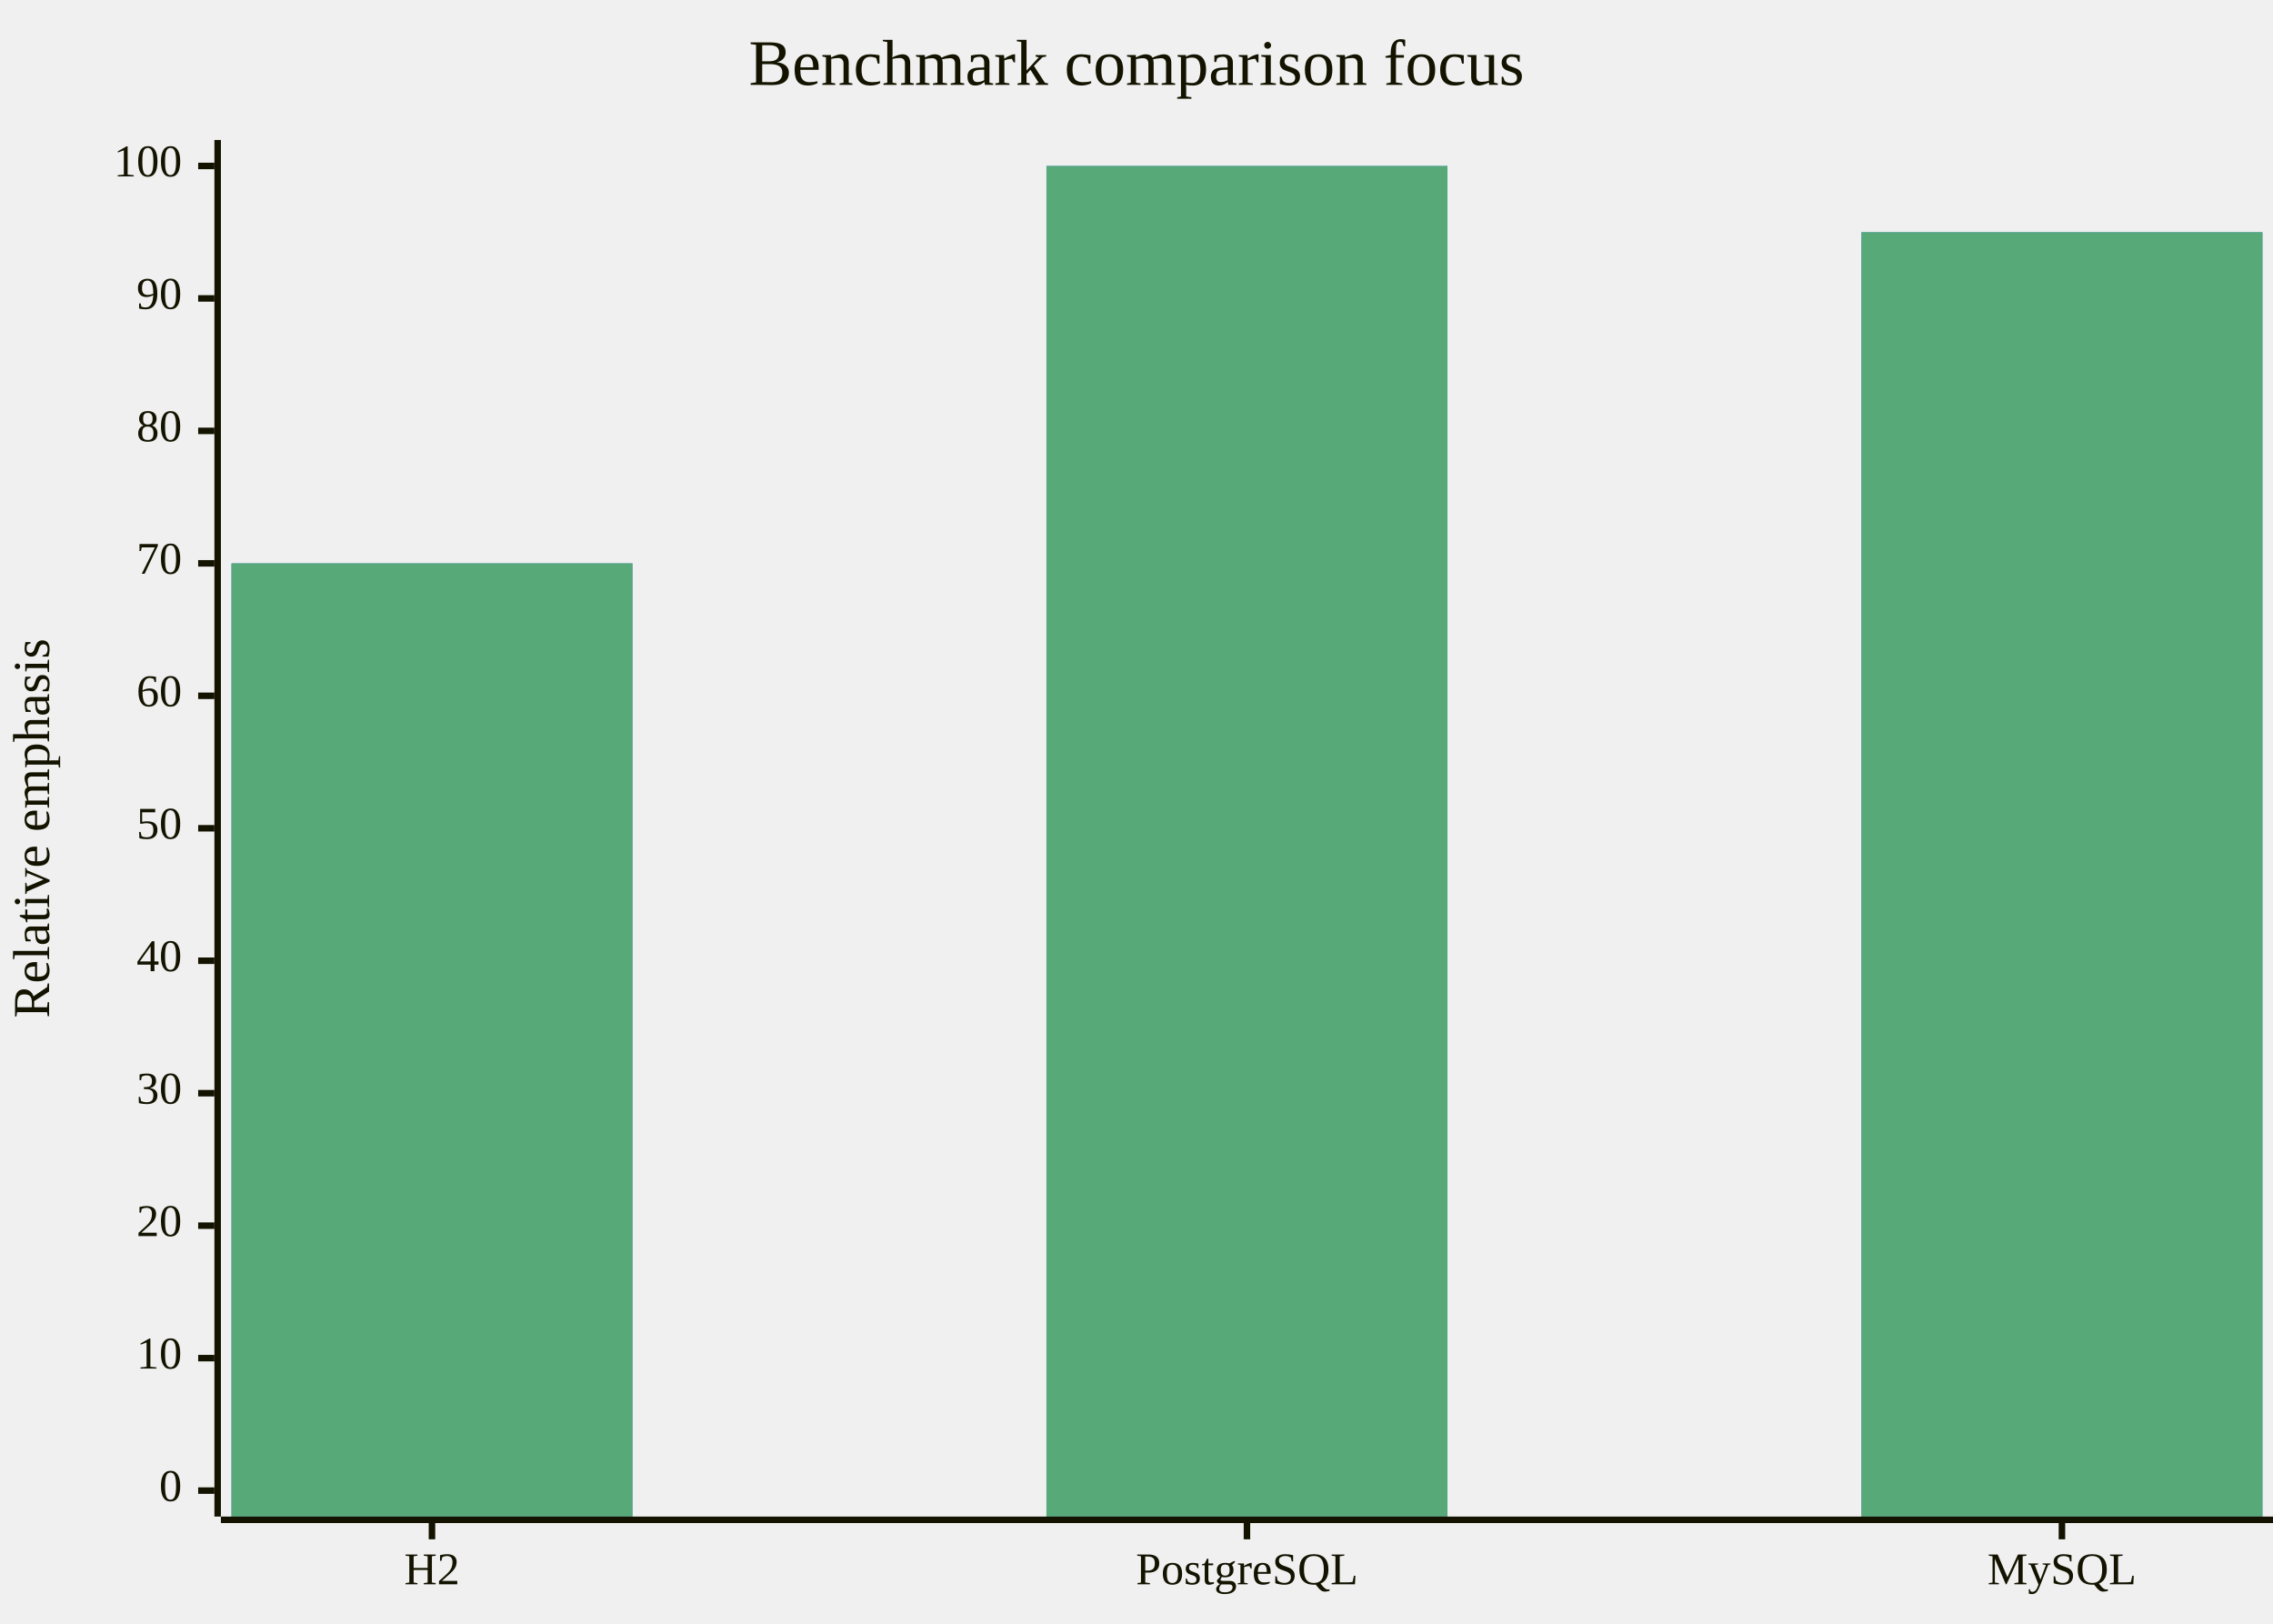
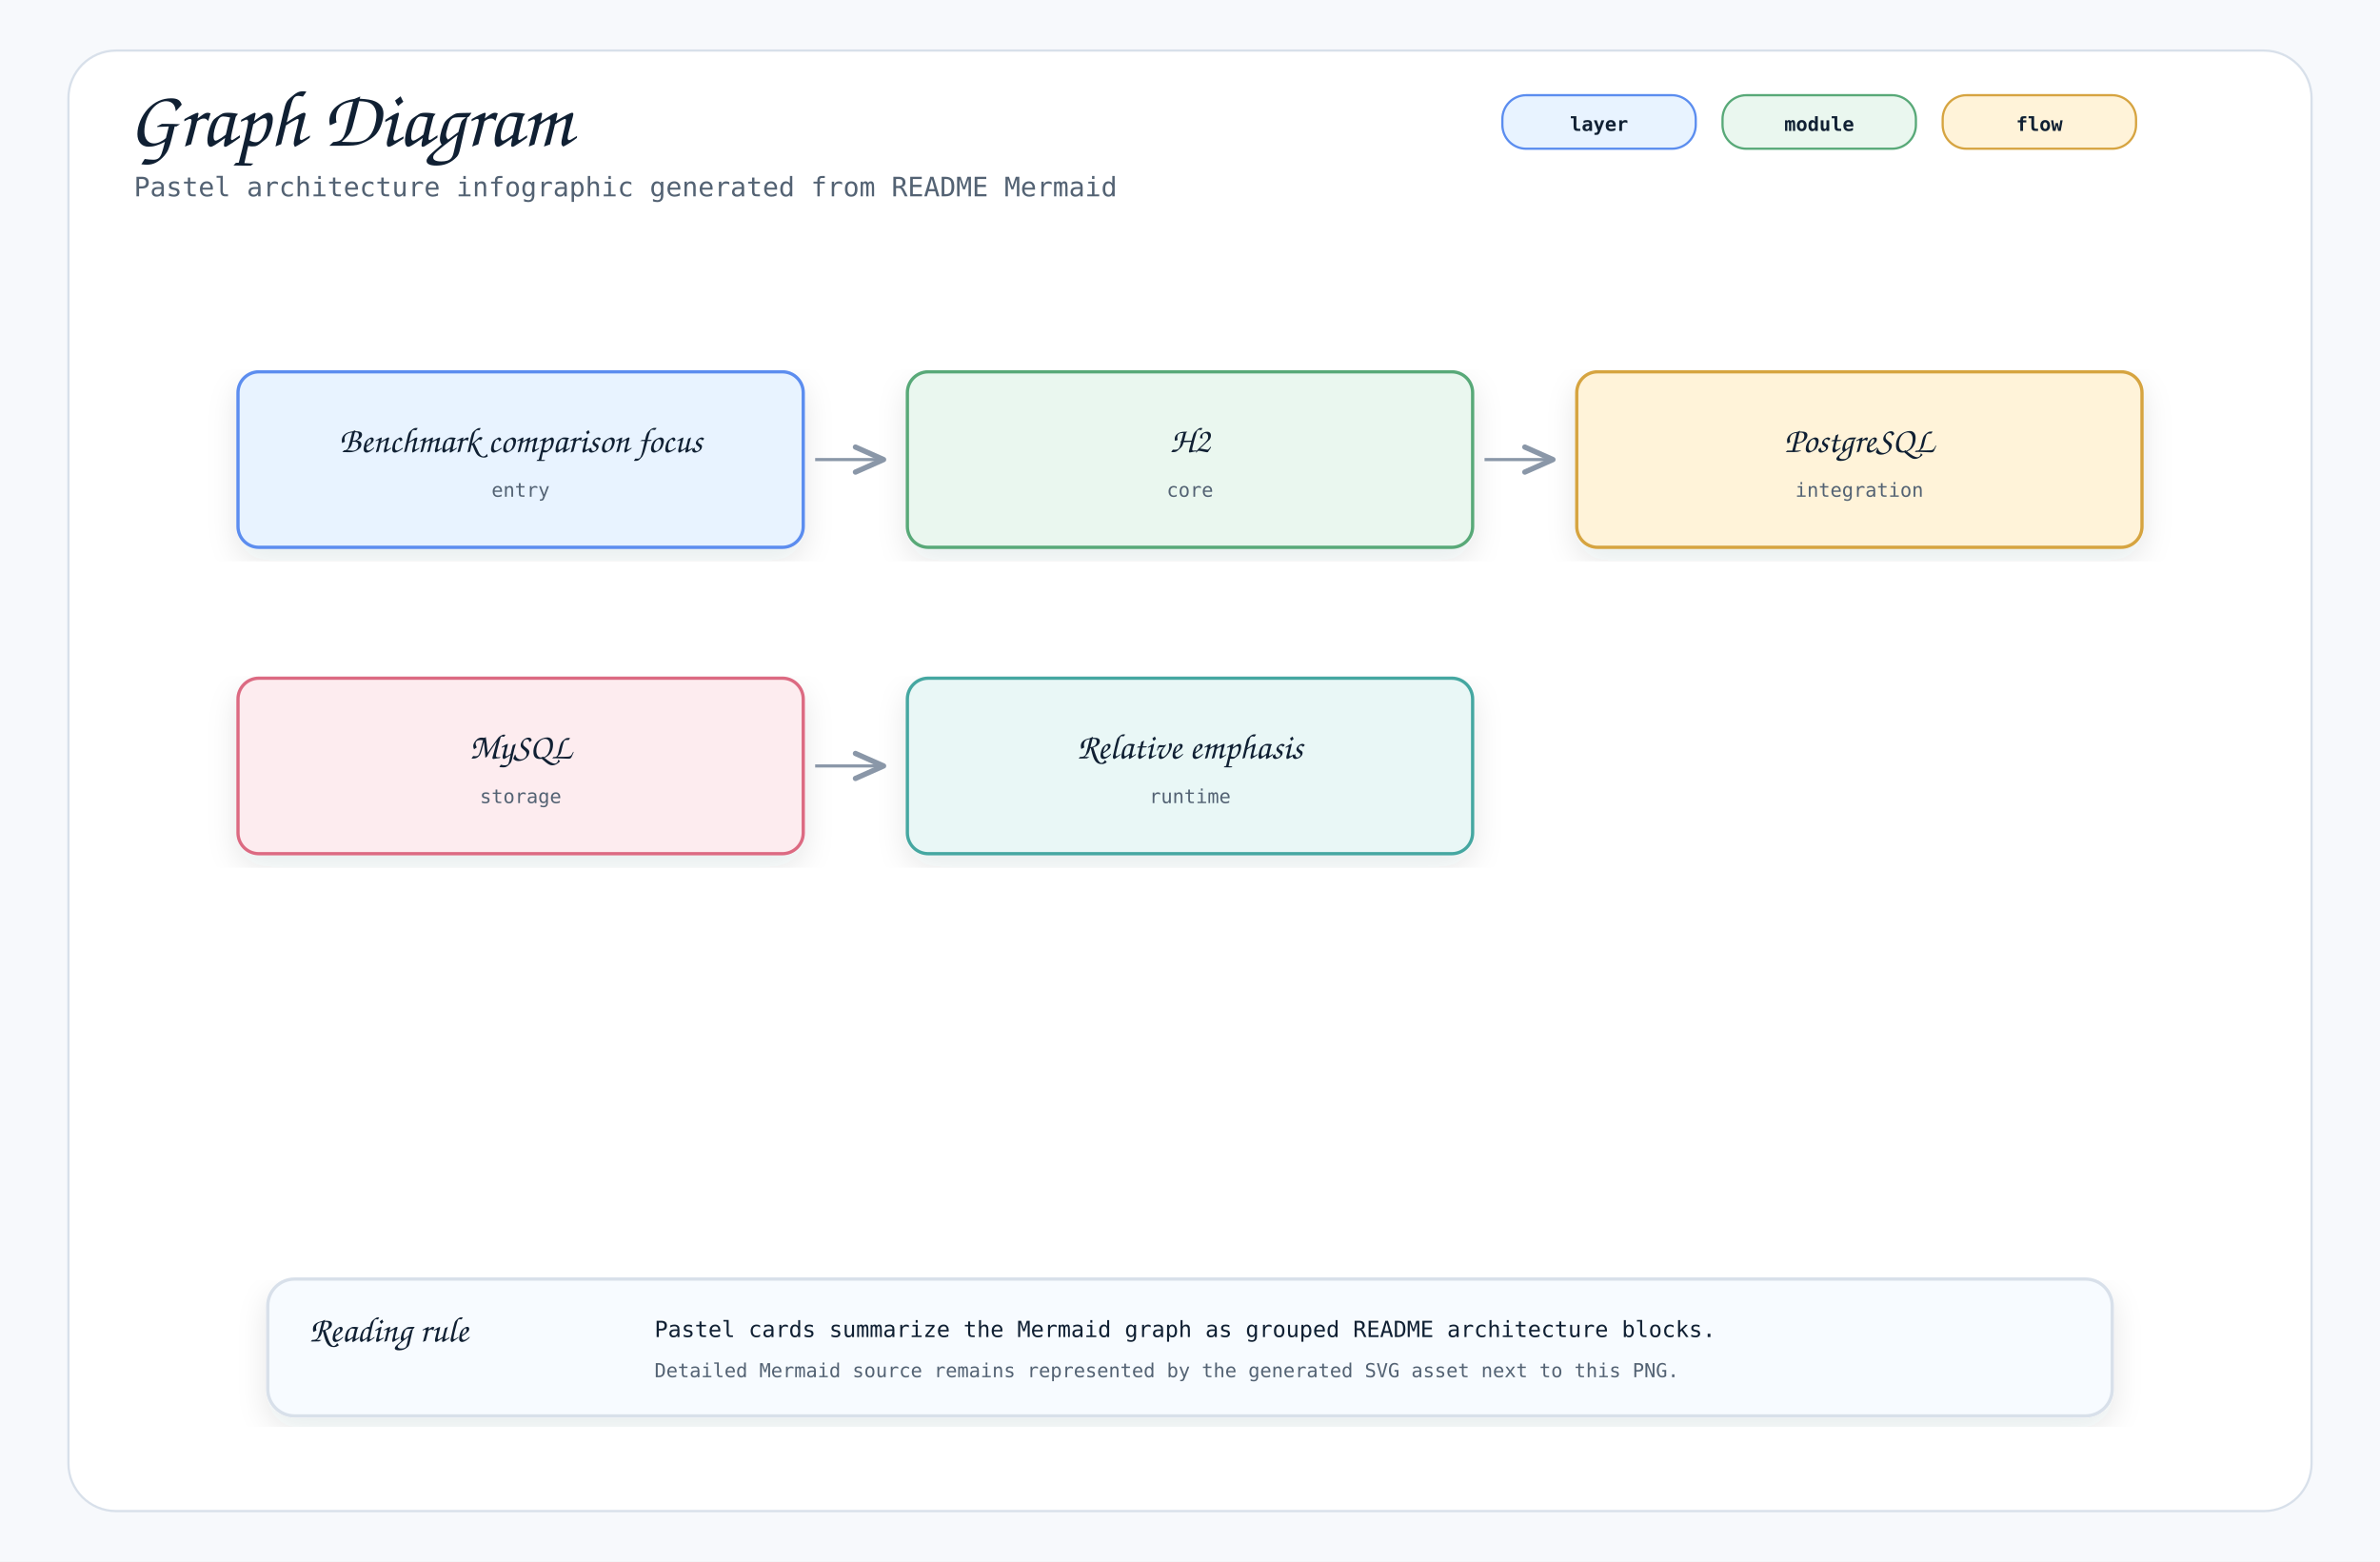
- <svg xmlns="http://www.w3.org/2000/svg" id="my-svg" width="100%" style="max-width: 700px; background-color: transparent;" viewBox="0 0 700 500" role="graphics-document document" aria-roledescription="xychart">
-   <style>#my-svg{font-size:16px;fill:#102033;}@keyframes edge-animation-frame{from{stroke-dashoffset:0;}}@keyframes dash{to{stroke-dashoffset:0;}}#my-svg .edge-animation-slow{stroke-dasharray:9,5!important;stroke-dashoffset:900;animation:dash 50s linear infinite;stroke-linecap:round;}#my-svg .edge-animation-fast{stroke-dasharray:9,5!important;stroke-dashoffset:900;animation:dash 20s linear infinite;stroke-linecap:round;}#my-svg .error-icon{fill:#FFF3D9;}#my-svg .error-text{fill:#102033;stroke:#102033;}#my-svg .edge-thickness-normal{stroke-width:1px;}#my-svg .edge-thickness-thick{stroke-width:3.5px;}#my-svg .edge-pattern-solid{stroke-dasharray:0;}#my-svg .edge-thickness-invisible{stroke-width:0;fill:none;}#my-svg .edge-pattern-dashed{stroke-dasharray:3;}#my-svg .edge-pattern-dotted{stroke-dasharray:2;}#my-svg .marker{fill:#7A8794;stroke:#7A8794;}#my-svg .marker.cross{stroke:#7A8794;}#my-svg svg{font-size:16px;}#my-svg p{margin:0;}#my-svg .node .neo-node{stroke:#5B8DEF;}#my-svg [data-look="neo"].node rect,#my-svg [data-look="neo"].cluster rect,#my-svg [data-look="neo"].node polygon{stroke:url(#my-svg-gradient);filter:drop-shadow( 1px 2px 2px rgba(185,185,185,1));}#my-svg [data-look="neo"].node path{stroke:url(#my-svg-gradient);stroke-width:1px;}#my-svg [data-look="neo"].node .outer-path{filter:drop-shadow( 1px 2px 2px rgba(185,185,185,1));}#my-svg [data-look="neo"].node .neo-line path{stroke:#5B8DEF;filter:none;}#my-svg [data-look="neo"].node circle{stroke:url(#my-svg-gradient);filter:drop-shadow( 1px 2px 2px rgba(185,185,185,1));}#my-svg [data-look="neo"].node circle .state-start{fill:#000000;}#my-svg [data-look="neo"].icon-shape .icon{fill:url(#my-svg-gradient);filter:drop-shadow( 1px 2px 2px rgba(185,185,185,1));}#my-svg [data-look="neo"].icon-shape .icon-neo path{stroke:url(#my-svg-gradient);filter:drop-shadow( 1px 2px 2px rgba(185,185,185,1));}#my-svg :root{--mermaid-font-family:"trebuchet ms",verdana,arial,sans-serif;}</style>
-   <g />
-   <g class="main">
-     <rect width="700" height="500" class="background" fill="transparent" />
-     <g class="chart-title">
-       <text x="0" y="0" fill="#131300" font-size="20" dominant-baseline="middle" text-anchor="middle" transform="translate(350, 21.55078) rotate(0)">Benchmark comparison focus</text>
-     </g>
-     <g class="plot">
-       <g class="bar-plot-0">
-         <rect x="71.281" y="173.471" width="123.5" height="293.529" fill="#5B8DEF" stroke="#5B8DEF" stroke-width="0" />
-         <rect x="322.266" y="51.102" width="123.5" height="415.898" fill="#5B8DEF" stroke="#5B8DEF" stroke-width="0" />
-         <rect x="573.25" y="71.496" width="123.5" height="395.504" fill="#5B8DEF" stroke="#5B8DEF" stroke-width="0" />
-       </g>
-       <g class="bar-plot-1">
-         <rect x="71.281" y="173.471" width="123.5" height="293.529" fill="#58A978" stroke="#58A978" stroke-width="0" />
-         <rect x="322.266" y="51.102" width="123.5" height="415.898" fill="#58A978" stroke="#58A978" stroke-width="0" />
-         <rect x="573.25" y="71.496" width="123.5" height="395.504" fill="#58A978" stroke="#58A978" stroke-width="0" />
-       </g>
-     </g>
-     <g class="bottom-axis">
-       <g class="axis-line">
-         <path d="M 68.031,468 L 700,468" fill="none" stroke="#131300" stroke-width="2" />
-       </g>
-       <g class="label">
-         <text x="0" y="0" fill="#131300" font-size="14" dominant-baseline="text-before-edge" text-anchor="middle" transform="translate(133.0313, 479) rotate(0)">H2</text>
-         <text x="0" y="0" fill="#131300" font-size="14" dominant-baseline="text-before-edge" text-anchor="middle" transform="translate(384.0156, 479) rotate(0)">PostgreSQL</text>
-         <text x="0" y="0" fill="#131300" font-size="14" dominant-baseline="text-before-edge" text-anchor="middle" transform="translate(635, 479) rotate(0)">MySQL</text>
-       </g>
-       <g class="ticks">
-         <path d="M 133.031,469 L 133.031,474" fill="none" stroke="#131300" stroke-width="2" />
-         <path d="M 384.016,469 L 384.016,474" fill="none" stroke="#131300" stroke-width="2" />
-         <path d="M 635,469 L 635,474" fill="none" stroke="#131300" stroke-width="2" />
-       </g>
-     </g>
-     <g class="left-axis">
-       <g class="axisl-line">
-         <path d="M 67.031,43.102 L 67.031,467" fill="none" stroke="#131300" stroke-width="2" />
-       </g>
-       <g class="label">
-         <text x="0" y="0" fill="#131300" font-size="14" dominant-baseline="middle" text-anchor="end" transform="translate(56.03125, 51.10156) rotate(0)">100</text>
-         <text x="0" y="0" fill="#131300" font-size="14" dominant-baseline="middle" text-anchor="end" transform="translate(56.03125, 91.89141) rotate(0)">90</text>
-         <text x="0" y="0" fill="#131300" font-size="14" dominant-baseline="middle" text-anchor="end" transform="translate(56.03125, 132.6812) rotate(0)">80</text>
-         <text x="0" y="0" fill="#131300" font-size="14" dominant-baseline="middle" text-anchor="end" transform="translate(56.03125, 173.4711) rotate(0)">70</text>
-         <text x="0" y="0" fill="#131300" font-size="14" dominant-baseline="middle" text-anchor="end" transform="translate(56.03125, 214.2609) rotate(0)">60</text>
-         <text x="0" y="0" fill="#131300" font-size="14" dominant-baseline="middle" text-anchor="end" transform="translate(56.03125, 255.0508) rotate(0)">50</text>
-         <text x="0" y="0" fill="#131300" font-size="14" dominant-baseline="middle" text-anchor="end" transform="translate(56.03125, 295.8406) rotate(0)">40</text>
-         <text x="0" y="0" fill="#131300" font-size="14" dominant-baseline="middle" text-anchor="end" transform="translate(56.03125, 336.6305) rotate(0)">30</text>
-         <text x="0" y="0" fill="#131300" font-size="14" dominant-baseline="middle" text-anchor="end" transform="translate(56.03125, 377.4203) rotate(0)">20</text>
-         <text x="0" y="0" fill="#131300" font-size="14" dominant-baseline="middle" text-anchor="end" transform="translate(56.03125, 418.2102) rotate(0)">10</text>
-         <text x="0" y="0" fill="#131300" font-size="14" dominant-baseline="middle" text-anchor="end" transform="translate(56.03125, 459) rotate(0)">0</text>
-       </g>
-       <g class="ticks">
-         <path d="M 66.031,51.102 L 61.031,51.102" fill="none" stroke="#131300" stroke-width="2" />
-         <path d="M 66.031,91.891 L 61.031,91.891" fill="none" stroke="#131300" stroke-width="2" />
-         <path d="M 66.031,132.681 L 61.031,132.681" fill="none" stroke="#131300" stroke-width="2" />
-         <path d="M 66.031,173.471 L 61.031,173.471" fill="none" stroke="#131300" stroke-width="2" />
-         <path d="M 66.031,214.261 L 61.031,214.261" fill="none" stroke="#131300" stroke-width="2" />
-         <path d="M 66.031,255.051 L 61.031,255.051" fill="none" stroke="#131300" stroke-width="2" />
-         <path d="M 66.031,295.841 L 61.031,295.841" fill="none" stroke="#131300" stroke-width="2" />
-         <path d="M 66.031,336.63 L 61.031,336.63" fill="none" stroke="#131300" stroke-width="2" />
-         <path d="M 66.031,377.42 L 61.031,377.42" fill="none" stroke="#131300" stroke-width="2" />
-         <path d="M 66.031,418.21 L 61.031,418.21" fill="none" stroke="#131300" stroke-width="2" />
-         <path d="M 66.031,459 L 61.031,459" fill="none" stroke="#131300" stroke-width="2" />
-       </g>
-       <g class="title">
-         <text x="0" y="0" fill="#131300" font-size="16" dominant-baseline="text-before-edge" text-anchor="middle" transform="translate(5, 255.0508) rotate(270)">Relative emphasis</text>
-       </g>
-     </g>
+ <svg xmlns="http://www.w3.org/2000/svg" width="1600" height="1050" viewBox="0 0 1600 1050" role="img" aria-label="Graph Diagram">
+   <defs>
+     <filter id="shadow" x="-8%" y="-8%" width="116%" height="116%">
+       <feDropShadow dx="0" dy="8" stdDeviation="10" flood-color="#1f2937" flood-opacity="0.10" />
+     </filter>
+     <marker id="openArrow" markerWidth="12" markerHeight="10" refX="10" refY="5" orient="auto" markerUnits="strokeWidth">
+       <path d="M 1 1 L 10 5 L 1 9" fill="none" stroke="#8a97a8" stroke-width="1.7" stroke-linecap="round" stroke-linejoin="round" />
+     </marker>
+     <marker id="inherit" markerWidth="14" markerHeight="12" refX="12" refY="6" orient="auto" markerUnits="strokeWidth">
+       <path d="M 0 1 L 12 6 L 0 11 Z" fill="#ffffff" stroke="#8a97a8" stroke-width="1.7" />
+     </marker>
+     <style>
+     .canvas { fill: #f7f9fc; }
+     .frame { fill: #ffffff; stroke: #d8e0ea; stroke-width: 1.5; }
+     .title { font-family: "Architects Daughter", "Comic Mono", cursive; font-size: 54px; font-weight: 400; fill: #102033; }
+     .subtitle { font-family: "Comic Mono", "SFMono-Regular", Menlo, Consolas, monospace; font-size: 18px; fill: #536273; }
+     .label { font-family: "Architects Daughter", "Comic Mono", cursive; font-size: 30px; font-weight: 400; fill: #102033; }
+     .smallLabel { font-family: "Architects Daughter", "Comic Mono", cursive; font-size: 24px; font-weight: 400; fill: #102033; }
+     .mono { font-family: "Comic Mono", "SFMono-Regular", Menlo, Consolas, monospace; font-size: 15px; fill: #102033; }
+     .small { font-family: "Comic Mono", "SFMono-Regular", Menlo, Consolas, monospace; font-size: 13px; fill: #536273; }
+     .strong { font-family: "Comic Mono", "SFMono-Regular", Menlo, Consolas, monospace; font-size: 15px; font-weight: 700; fill: #102033; }
+     .card { stroke-width: 2.2; filter: url(#shadow); }
+     .line { stroke: #8a97a8; stroke-width: 2.1; fill: none; marker-end: url(#openArrow); }
+     .softLine { stroke: #8a97a8; stroke-width: 2.1; fill: none; }
+     .dashed { stroke: #8a97a8; stroke-width: 2.1; stroke-dasharray: 7 6; fill: none; marker-end: url(#openArrow); }
+     .inheritLine { stroke: #8a97a8; stroke-width: 2.2; fill: none; marker-end: url(#inherit); }
+     .implLine { stroke: #8a97a8; stroke-width: 2.2; stroke-dasharray: 8 7; fill: none; marker-end: url(#inherit); }
+     .compartment { stroke-width: 1.6; fill: none; }
+     .chip { stroke-width: 1.5; rx: 16; }
+     .chipText { font-family: "Comic Mono", "SFMono-Regular", Menlo, Consolas, monospace; font-size: 13px; font-weight: 700; fill: #102033; }
+   </style>
+   </defs>
+   <rect class="canvas" width="1600" height="1050" />
+   <rect class="frame" x="46" y="34" width="1508" height="982" rx="32" />
+   <text class="title" x="86" y="98">Graph Diagram</text>
+   <text class="subtitle" x="90" y="132">Pastel architecture infographic generated from README Mermaid</text>
+   <rect class="chip" x="1010" y="64" width="130" height="36" fill="#e8f3ff" stroke="#5b8def" />
+   <text class="chipText" x="1075" y="88" text-anchor="middle">layer</text>
+   <rect class="chip" x="1158" y="64" width="130" height="36" fill="#eaf7ef" stroke="#58a978" />
+   <text class="chipText" x="1223" y="88" text-anchor="middle">module</text>
+   <rect class="chip" x="1306" y="64" width="130" height="36" fill="#fff3d9" stroke="#d6a441" />
+   <text class="chipText" x="1371" y="88" text-anchor="middle">flow</text>
+   <g transform="translate(160,250)">
+     <rect class="card" x="0" y="0" width="380" height="118" rx="14" fill="#e8f3ff" stroke="#5b8def" />
+     <text class="smallLabel" x="190" y="54" text-anchor="middle">Benchmark comparison focus</text>
+     <text class="small" x="190" y="84" text-anchor="middle">entry</text>
  </g>
-   <g class="mermaid-tmp-group" />
+   <g transform="translate(610,250)">
+     <rect class="card" x="0" y="0" width="380" height="118" rx="14" fill="#eaf7ef" stroke="#58a978" />
+     <text class="smallLabel" x="190" y="54" text-anchor="middle">H2</text>
+     <text class="small" x="190" y="84" text-anchor="middle">core</text>
+   </g>
+   <path class="line" d="M548 309 L594 309" />
+   <g transform="translate(1060,250)">
+     <rect class="card" x="0" y="0" width="380" height="118" rx="14" fill="#fff3d9" stroke="#d6a441" />
+     <text class="smallLabel" x="190" y="54" text-anchor="middle">PostgreSQL</text>
+     <text class="small" x="190" y="84" text-anchor="middle">integration</text>
+   </g>
+   <path class="line" d="M998 309 L1044 309" />
+   <g transform="translate(160,456)">
+     <rect class="card" x="0" y="0" width="380" height="118" rx="14" fill="#fdecef" stroke="#dc6b82" />
+     <text class="smallLabel" x="190" y="54" text-anchor="middle">MySQL</text>
+     <text class="small" x="190" y="84" text-anchor="middle">storage</text>
+   </g>
+   <g transform="translate(610,456)">
+     <rect class="card" x="0" y="0" width="380" height="118" rx="14" fill="#e9f7f6" stroke="#45a7a1" />
+     <text class="smallLabel" x="190" y="54" text-anchor="middle">Relative emphasis</text>
+     <text class="small" x="190" y="84" text-anchor="middle">runtime</text>
+   </g>
+   <path class="line" d="M548 515 L594 515" />
+   <g transform="translate(180,860)">
+     <rect class="card" x="0" y="0" width="1240" height="92" rx="18" fill="#f7fbff" stroke="#d8e0ea" />
+     <text class="smallLabel" x="28" y="42">Reading rule</text>
+     <text class="mono" x="260" y="39">Pastel cards summarize the Mermaid graph as grouped README architecture blocks.</text>
+     <text class="small" x="260" y="66">Detailed Mermaid source remains represented by the generated SVG asset next to this PNG.</text>
+   </g>
</svg>
